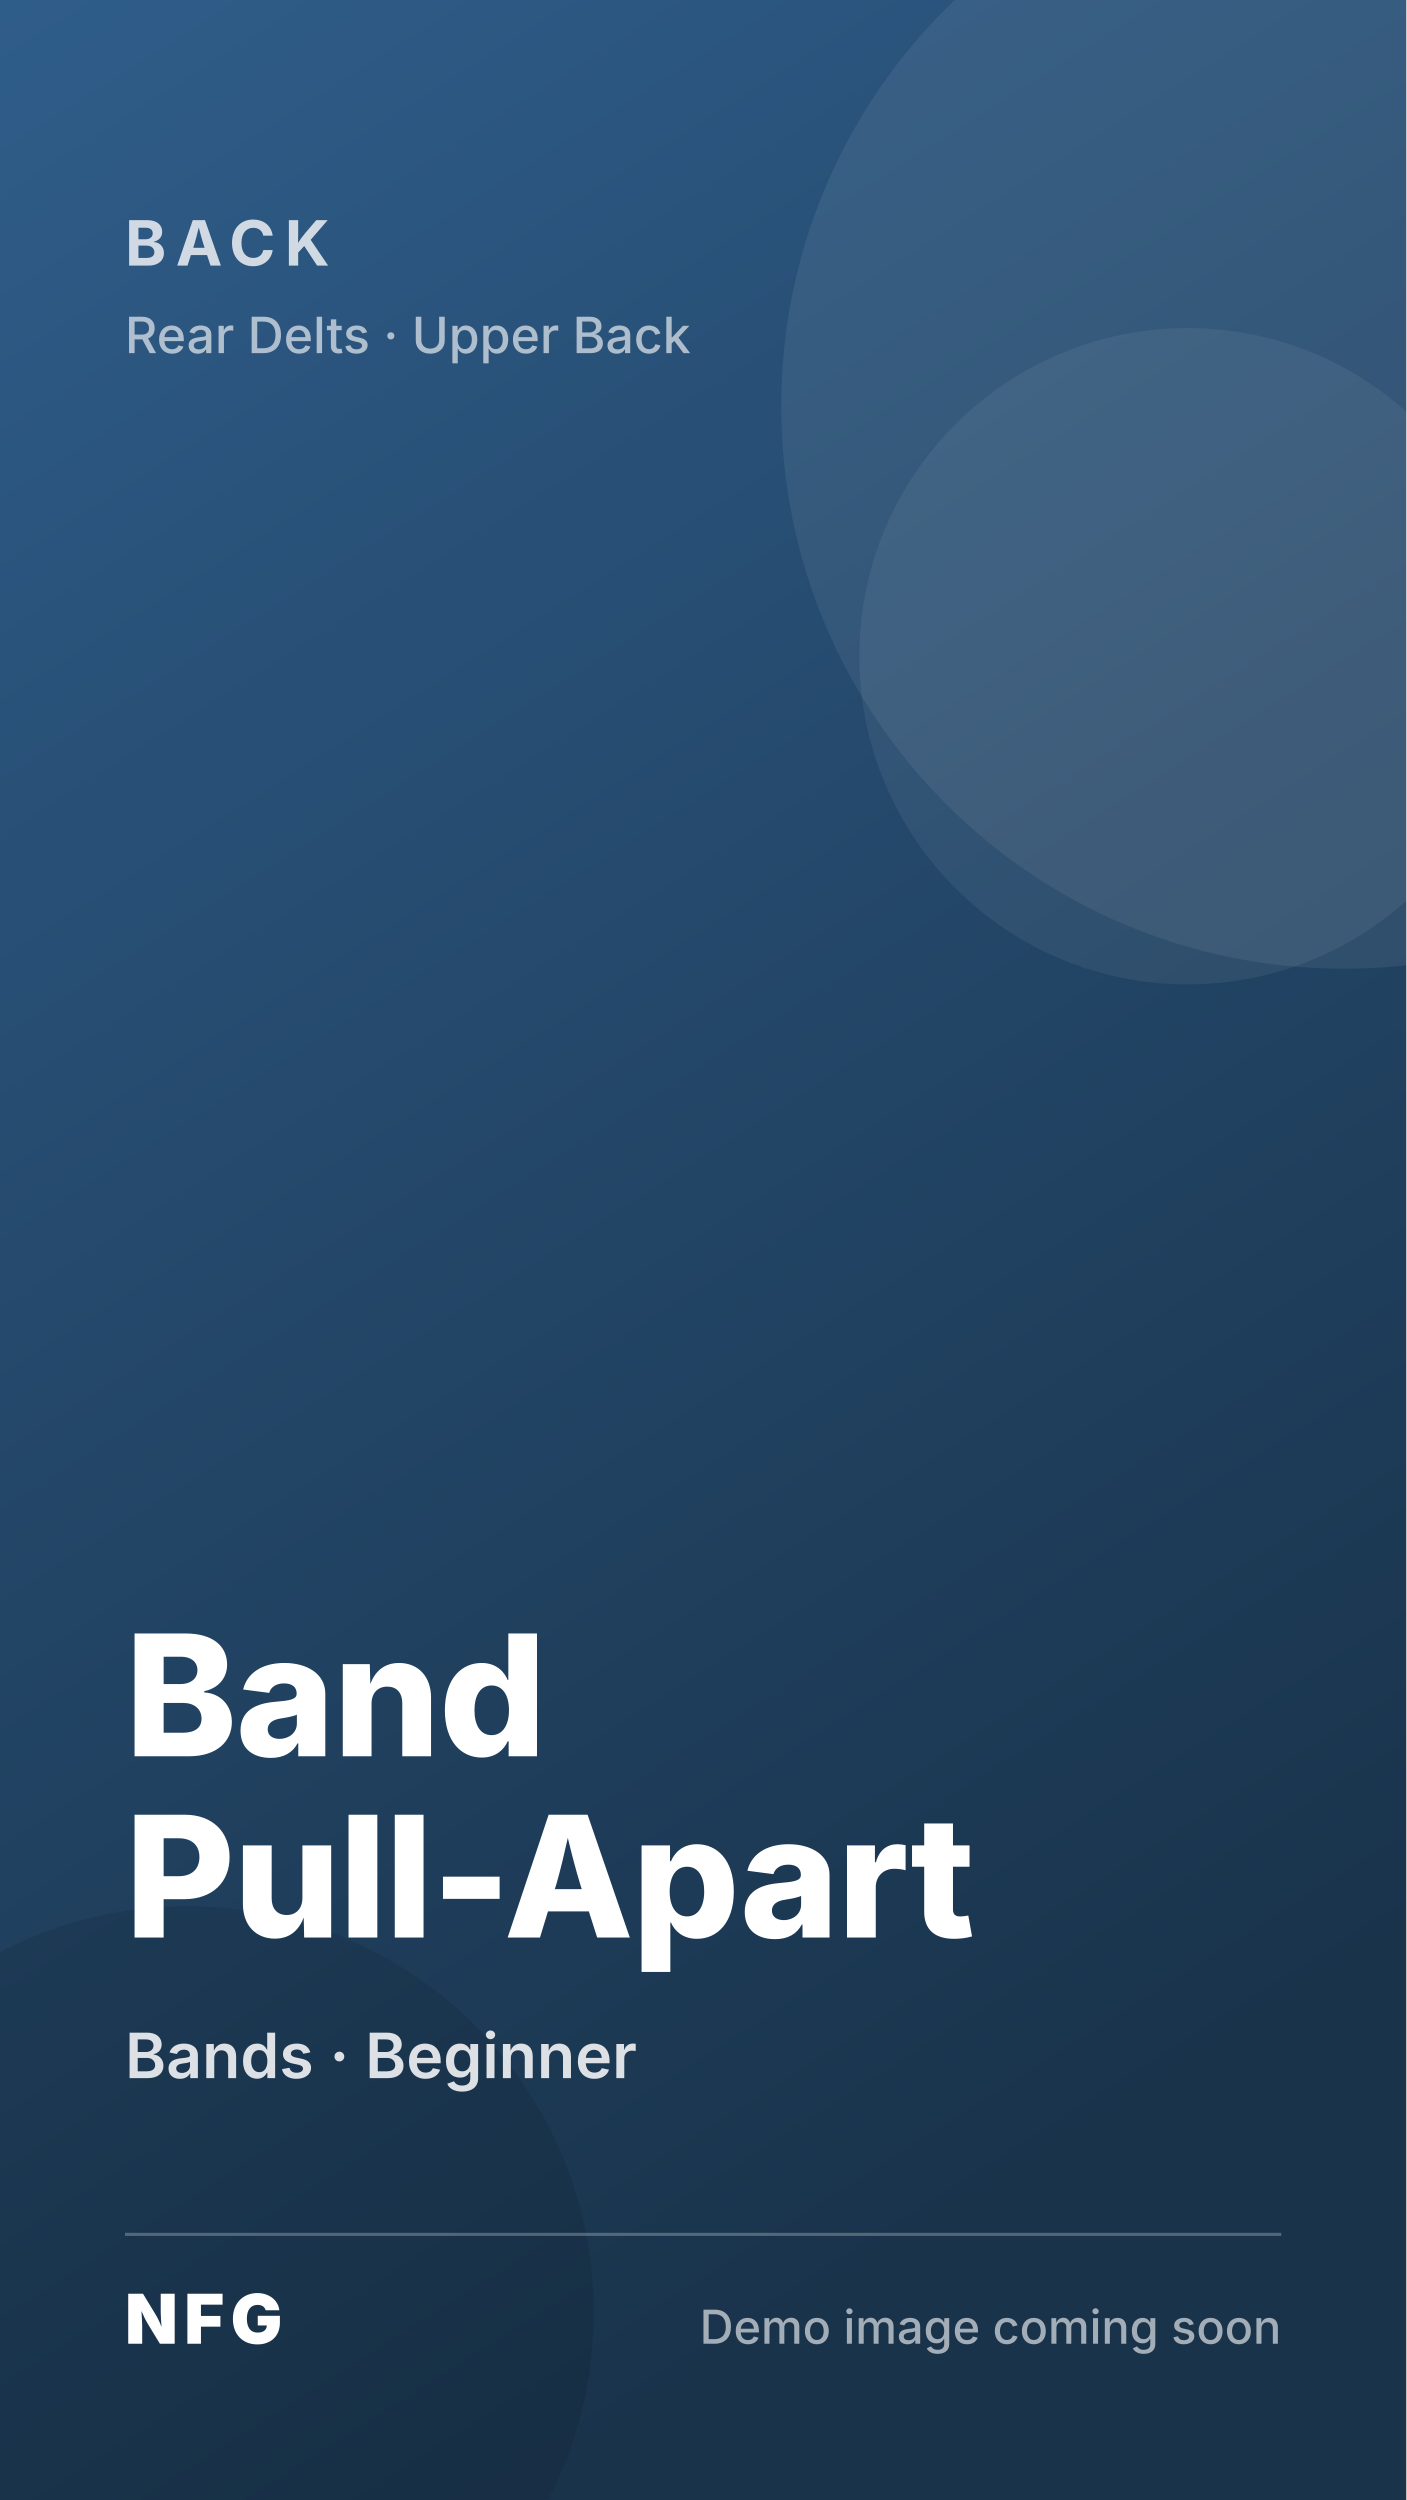
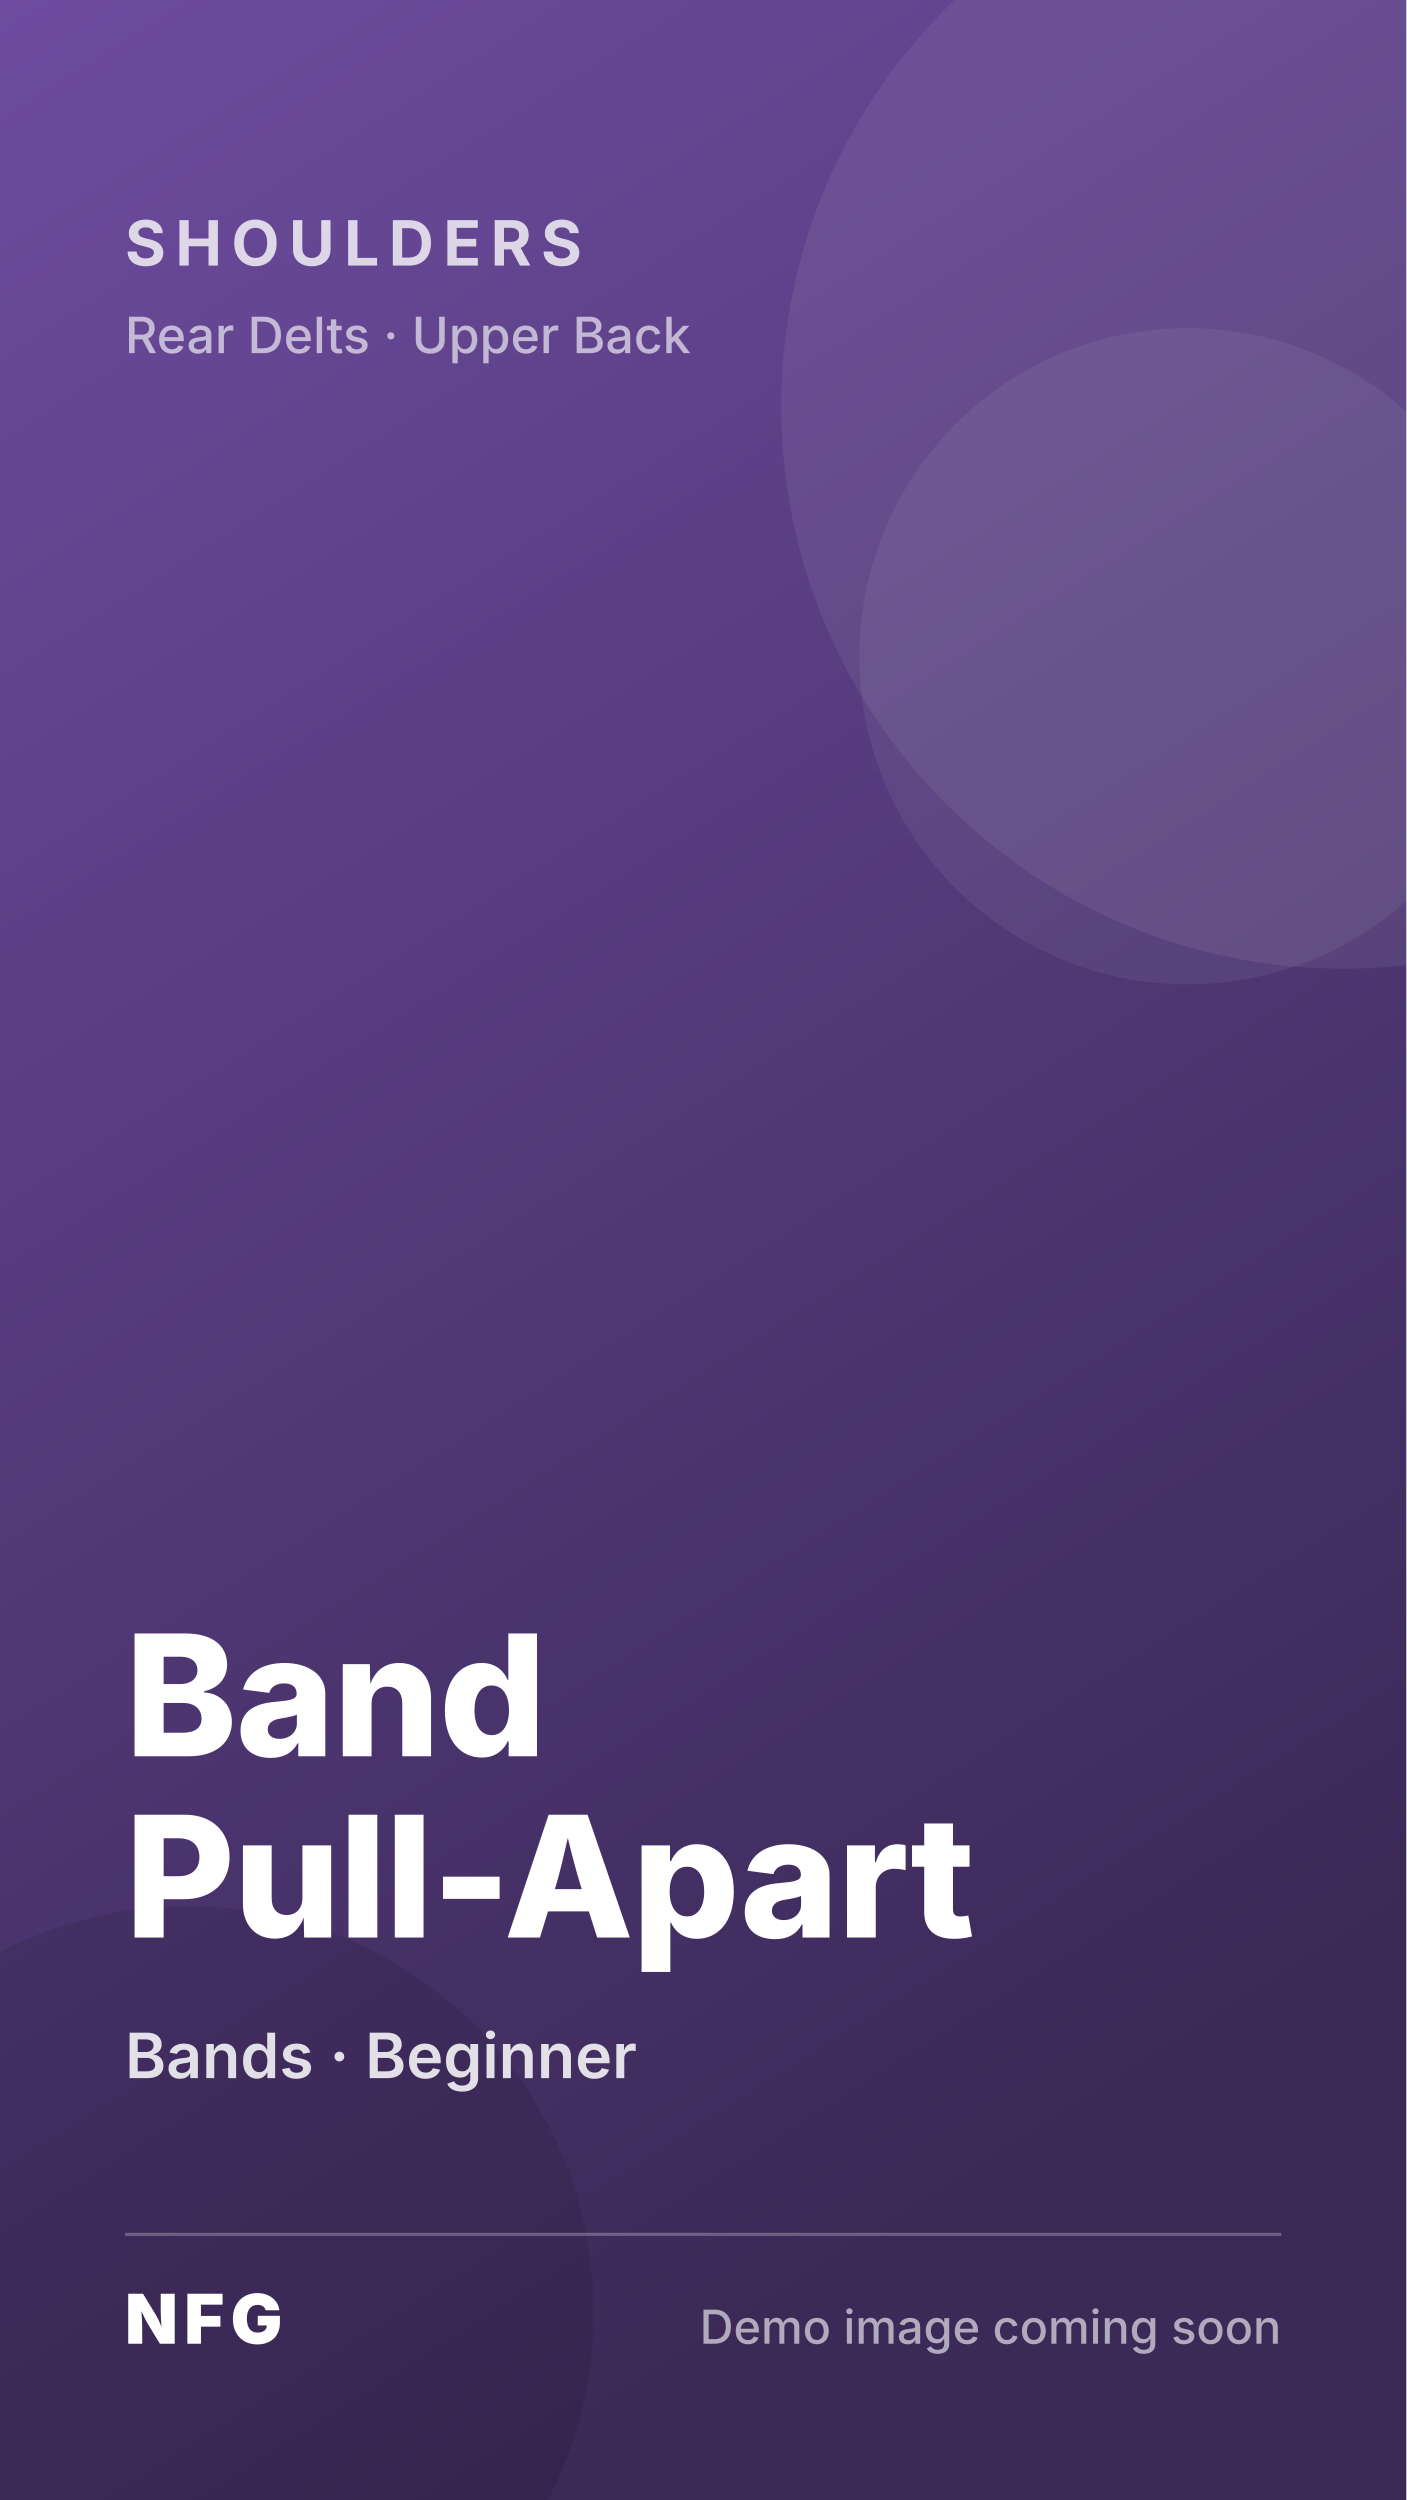
<svg xmlns="http://www.w3.org/2000/svg" viewBox="0 0 900 1600" width="900" height="1600" role="img" aria-label="Band Pull-Apart (placeholder image)">
  <defs>
    <linearGradient id="bg" x1="0" y1="0" x2="0.35" y2="1">
-       <stop offset="0" stop-color="#2F5D8A" />
-       <stop offset="1" stop-color="#19334B" />
+       <stop offset="0" stop-color="#6D4C9F" />
+       <stop offset="1" stop-color="#3B2957" />
    </linearGradient>
  </defs>
  <rect width="900" height="1600" fill="url(#bg)" />
  <circle cx="860" cy="260" r="360" fill="#FFFFFF" fill-opacity="0.07" />
  <circle cx="760" cy="420" r="210" fill="#FFFFFF" fill-opacity="0.06" />
  <circle cx="120" cy="1480" r="260" fill="#000000" fill-opacity="0.10" />
-   <text x="80" y="170" fill="#FFFFFF" fill-opacity="0.78" font-family="Inter, 'Helvetica Neue', Helvetica, Arial, sans-serif" font-size="40" font-weight="700" letter-spacing="6">BACK</text>
+   <text x="80" y="170" fill="#FFFFFF" fill-opacity="0.78" font-family="Inter, 'Helvetica Neue', Helvetica, Arial, sans-serif" font-size="40" font-weight="700" letter-spacing="6">SHOULDERS</text>
  <text x="80" y="226" fill="#FFFFFF" fill-opacity="0.62" font-family="Inter, 'Helvetica Neue', Helvetica, Arial, sans-serif" font-size="32" font-weight="500">Rear Delts · Upper Back</text>
  <text fill="#FFFFFF" font-family="Inter, 'Helvetica Neue', Helvetica, Arial, sans-serif" font-size="108" font-weight="800" letter-spacing="-1">
    <tspan x="80" y="1124">Band</tspan>
    <tspan x="80" y="1240">Pull-Apart</tspan>
  </text>
  <text x="80" y="1330" fill="#FFFFFF" fill-opacity="0.85" font-family="Inter, 'Helvetica Neue', Helvetica, Arial, sans-serif" font-size="40" font-weight="600">Bands · Beginner</text>
  <line x1="80" y1="1430" x2="820" y2="1430" stroke="#FFFFFF" stroke-opacity="0.25" stroke-width="2" />
  <text x="80" y="1500" fill="#FFFFFF" font-family="Inter, 'Helvetica Neue', Helvetica, Arial, sans-serif" font-size="44" font-weight="900" letter-spacing="4">NFG</text>
  <text x="820" y="1500" text-anchor="end" fill="#FFFFFF" fill-opacity="0.6" font-family="Inter, 'Helvetica Neue', Helvetica, Arial, sans-serif" font-size="30" font-weight="500">Demo image coming soon</text>
</svg>
